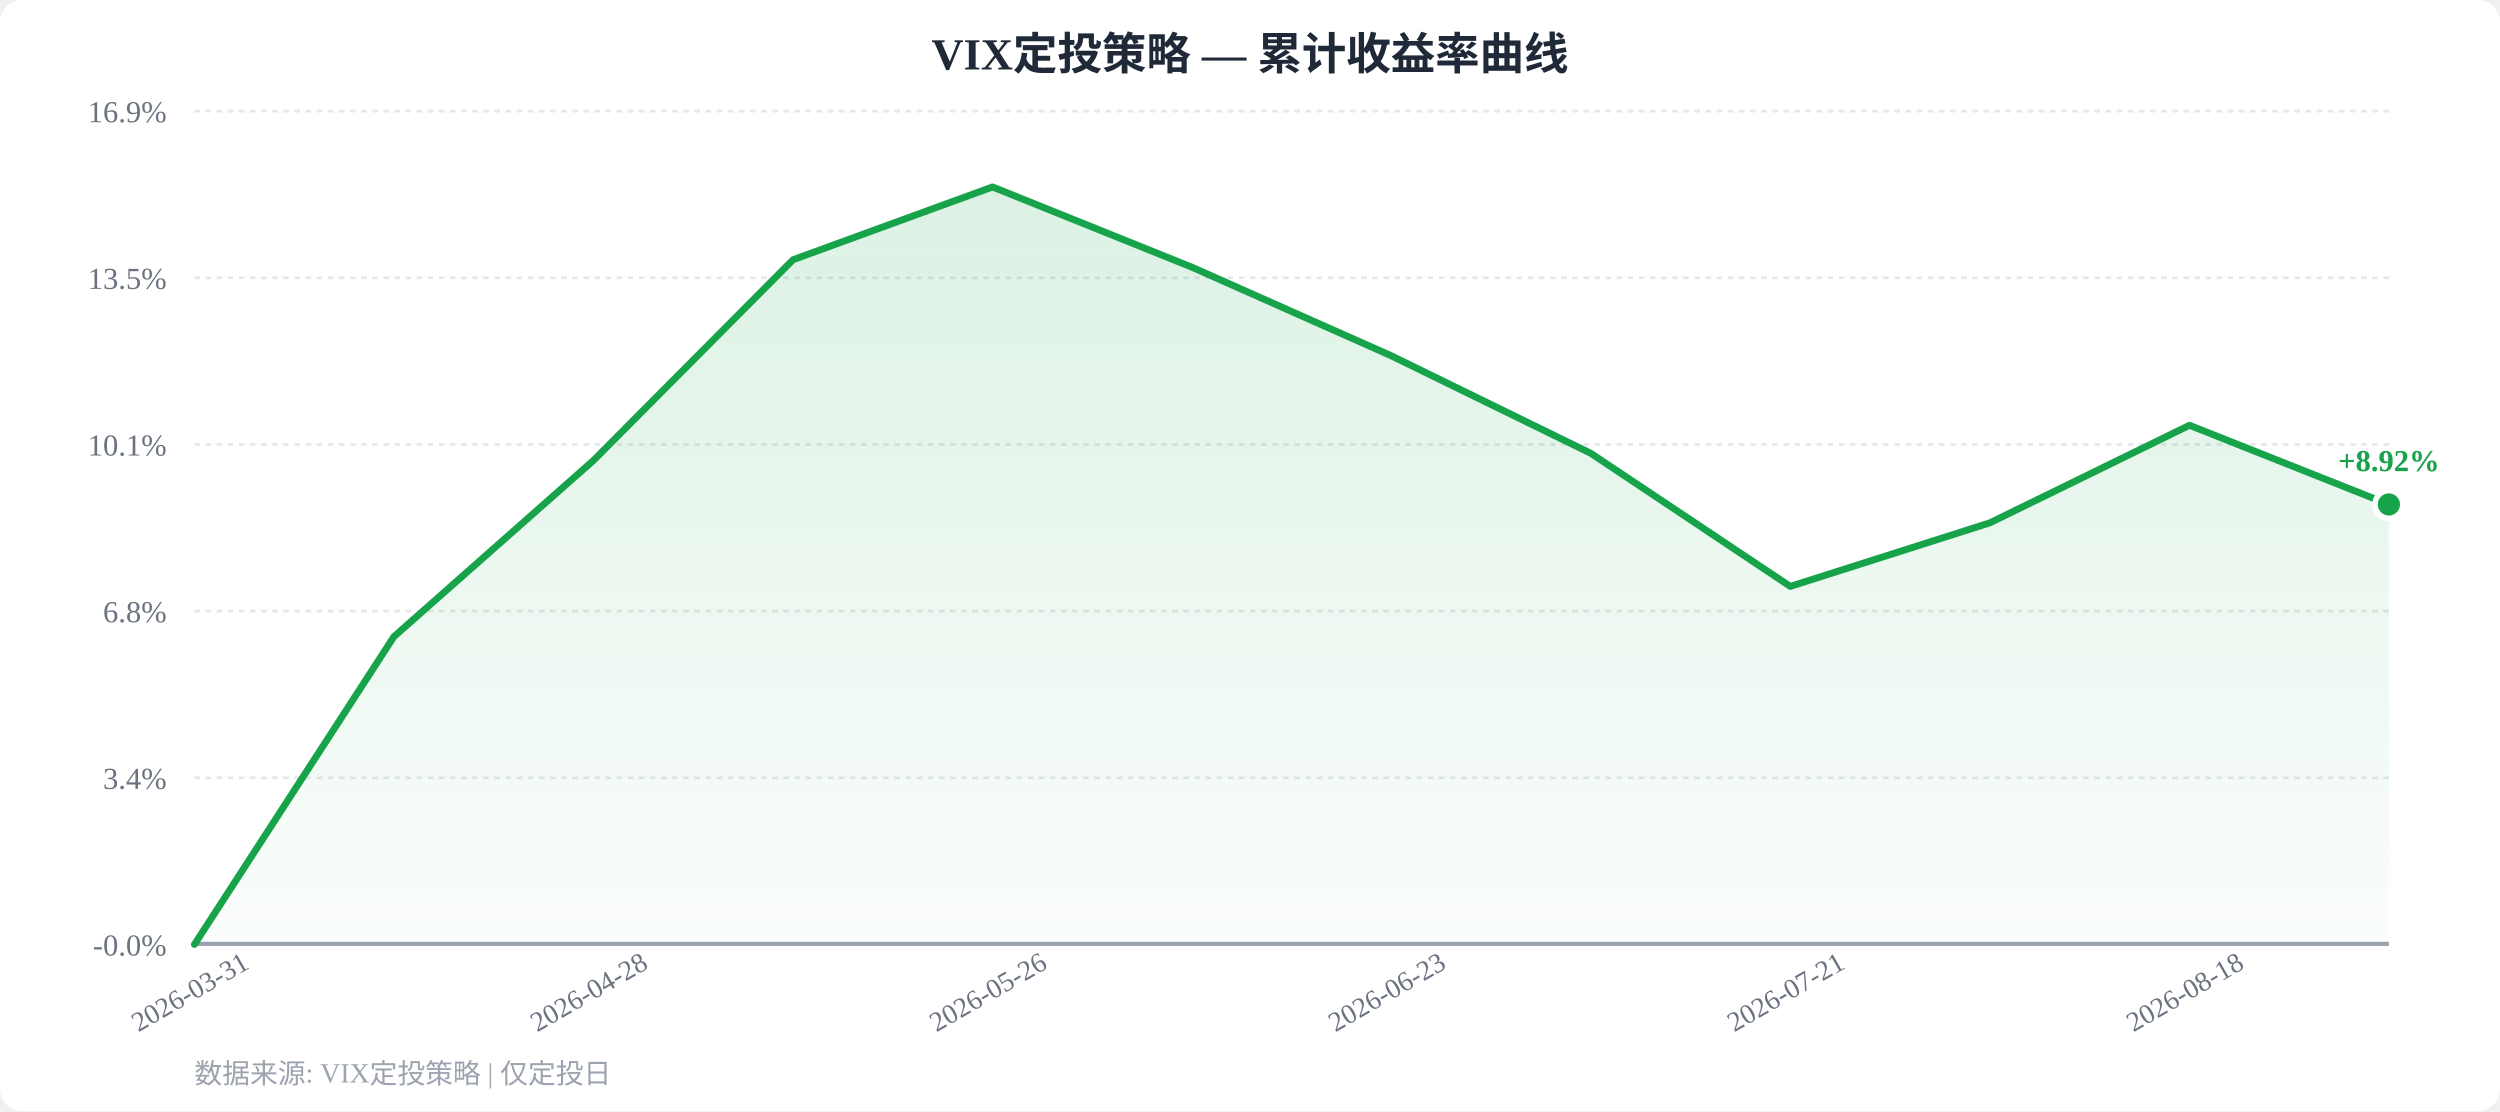
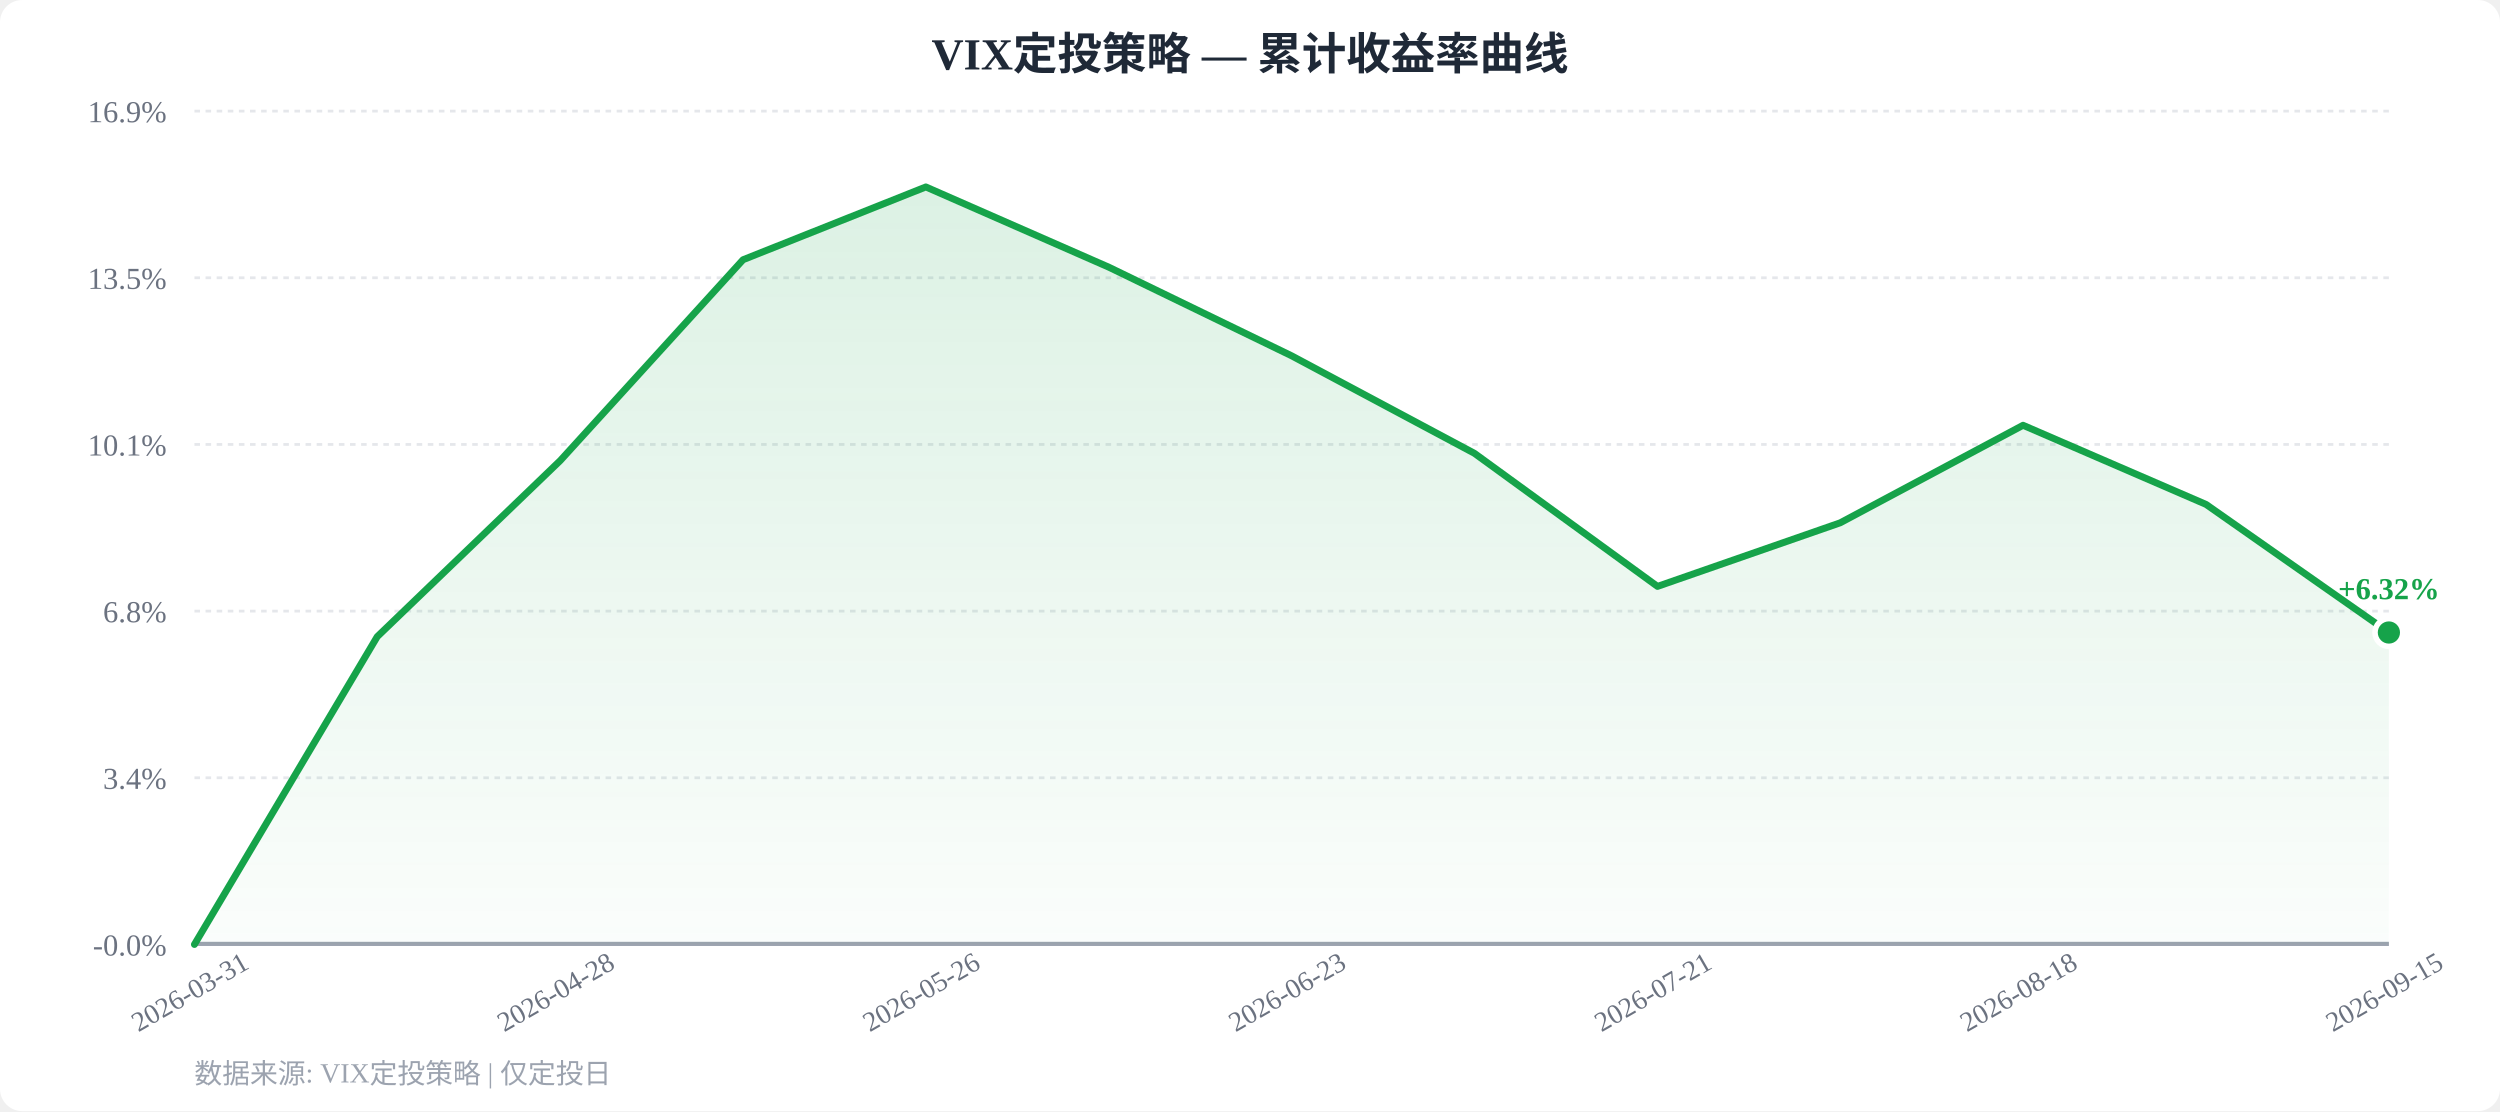
<svg xmlns="http://www.w3.org/2000/svg" viewBox="0 0 900 400" width="100%" height="100%">
  <defs>
    <linearGradient id="areaGradient" x1="0" y1="0" x2="0" y2="1">
      <stop offset="0%" stop-color="#16a34a" stop-opacity="0.15" />
      <stop offset="100%" stop-color="#16a34a" stop-opacity="0.02" />
    </linearGradient>
  </defs>
  <rect width="900" height="400" fill="#ffffff" rx="8" />
  <text x="450.0" y="25" text-anchor="middle" font-size="16" font-weight="bold" fill="#1f2937">VIX定投策略 — 累计收益率曲线</text>
  <line x1="70" y1="340.0" x2="860" y2="340.0" stroke="#e5e7eb" stroke-width="1" stroke-dasharray="2,2" />
  <line x1="70" y1="280.0" x2="860" y2="280.0" stroke="#e5e7eb" stroke-width="1" stroke-dasharray="2,2" />
  <line x1="70" y1="220.0" x2="860" y2="220.0" stroke="#e5e7eb" stroke-width="1" stroke-dasharray="2,2" />
  <line x1="70" y1="160.0" x2="860" y2="160.0" stroke="#e5e7eb" stroke-width="1" stroke-dasharray="2,2" />
  <line x1="70" y1="100.0" x2="860" y2="100.0" stroke="#e5e7eb" stroke-width="1" stroke-dasharray="2,2" />
  <line x1="70" y1="40.0" x2="860" y2="40.0" stroke="#e5e7eb" stroke-width="1" stroke-dasharray="2,2" />
  <line x1="70" y1="339.8" x2="860" y2="339.8" stroke="#9ca3af" stroke-width="1.5" />
-   <path d="M70.0,340.0 L141.8,229.2 L213.6,165.8 L285.5,93.5 L357.3,67.3 L429.1,96.2 L500.9,128.1 L572.7,163.2 L644.5,211.1 L716.4,188.2 L788.2,153.1 L860.0,181.6 L860.0,339.8 L70.0,339.8 Z" fill="url(#areaGradient)" stroke="none" />
-   <path d="M70.0,340.0 L141.8,229.2 L213.6,165.8 L285.5,93.5 L357.3,67.3 L429.1,96.2 L500.9,128.1 L572.7,163.2 L644.5,211.1 L716.4,188.2 L788.2,153.1 L860.0,181.6" fill="none" stroke="#16a34a" stroke-width="2.5" stroke-linejoin="round" stroke-linecap="round" />
-   <circle cx="860.0" cy="181.6" r="5" fill="#16a34a" stroke="#ffffff" stroke-width="2" />
-   <text x="860.0" y="169.6" text-anchor="middle" font-size="11" font-weight="bold" fill="#16a34a">+8.92%</text>
+   <path d="M70.0,340.0 L135.8,229.2 L201.7,165.8 L267.5,93.5 L333.3,67.3 L399.2,96.2 L465.0,128.1 L530.8,163.2 L596.7,211.1 L662.5,188.2 L728.3,153.1 L794.2,181.6 L860.0,227.7 L860.0,339.8 L70.0,339.8 Z" fill="url(#areaGradient)" stroke="none" />
+   <path d="M70.0,340.0 L135.8,229.2 L201.7,165.8 L267.5,93.5 L333.3,67.3 L399.2,96.2 L465.0,128.1 L530.8,163.2 L596.7,211.1 L662.5,188.2 L728.3,153.1 L794.2,181.6 L860.0,227.7" fill="none" stroke="#16a34a" stroke-width="2.5" stroke-linejoin="round" stroke-linecap="round" />
+   <circle cx="860.0" cy="227.7" r="5" fill="#16a34a" stroke="#ffffff" stroke-width="2" />
+   <text x="860.0" y="215.7" text-anchor="middle" font-size="11" font-weight="bold" fill="#16a34a">+6.32%</text>
  <text x="60" y="344.0" text-anchor="end" font-size="11" fill="#6b7280">-0.0%</text>
  <text x="60" y="284.0" text-anchor="end" font-size="11" fill="#6b7280">3.4%</text>
  <text x="60" y="224.0" text-anchor="end" font-size="11" fill="#6b7280">6.8%</text>
  <text x="60" y="164.0" text-anchor="end" font-size="11" fill="#6b7280">10.1%</text>
  <text x="60" y="104.0" text-anchor="end" font-size="11" fill="#6b7280">13.5%</text>
  <text x="60" y="44.0" text-anchor="end" font-size="11" fill="#6b7280">16.9%</text>
  <text x="70.0" y="360" text-anchor="middle" font-size="10" fill="#6b7280" transform="rotate(-30 70.0,360)">2026-03-31</text>
-   <text x="213.6" y="360" text-anchor="middle" font-size="10" fill="#6b7280" transform="rotate(-30 213.6,360)">2026-04-28</text>
-   <text x="357.3" y="360" text-anchor="middle" font-size="10" fill="#6b7280" transform="rotate(-30 357.3,360)">2026-05-26</text>
-   <text x="500.9" y="360" text-anchor="middle" font-size="10" fill="#6b7280" transform="rotate(-30 500.9,360)">2026-06-23</text>
-   <text x="644.5" y="360" text-anchor="middle" font-size="10" fill="#6b7280" transform="rotate(-30 644.5,360)">2026-07-21</text>
-   <text x="788.2" y="360" text-anchor="middle" font-size="10" fill="#6b7280" transform="rotate(-30 788.2,360)">2026-08-18</text>
+   <text x="201.7" y="360" text-anchor="middle" font-size="10" fill="#6b7280" transform="rotate(-30 201.7,360)">2026-04-28</text>
+   <text x="333.3" y="360" text-anchor="middle" font-size="10" fill="#6b7280" transform="rotate(-30 333.3,360)">2026-05-26</text>
+   <text x="465.0" y="360" text-anchor="middle" font-size="10" fill="#6b7280" transform="rotate(-30 465.0,360)">2026-06-23</text>
+   <text x="596.7" y="360" text-anchor="middle" font-size="10" fill="#6b7280" transform="rotate(-30 596.7,360)">2026-07-21</text>
+   <text x="728.3" y="360" text-anchor="middle" font-size="10" fill="#6b7280" transform="rotate(-30 728.3,360)">2026-08-18</text>
+   <text x="860.0" y="360" text-anchor="middle" font-size="10" fill="#6b7280" transform="rotate(-30 860.0,360)">2026-09-15</text>
  <text x="70" y="390" font-size="10" fill="#9ca3af">数据来源: VIX定投策略 | 仅定投日</text>
</svg>
